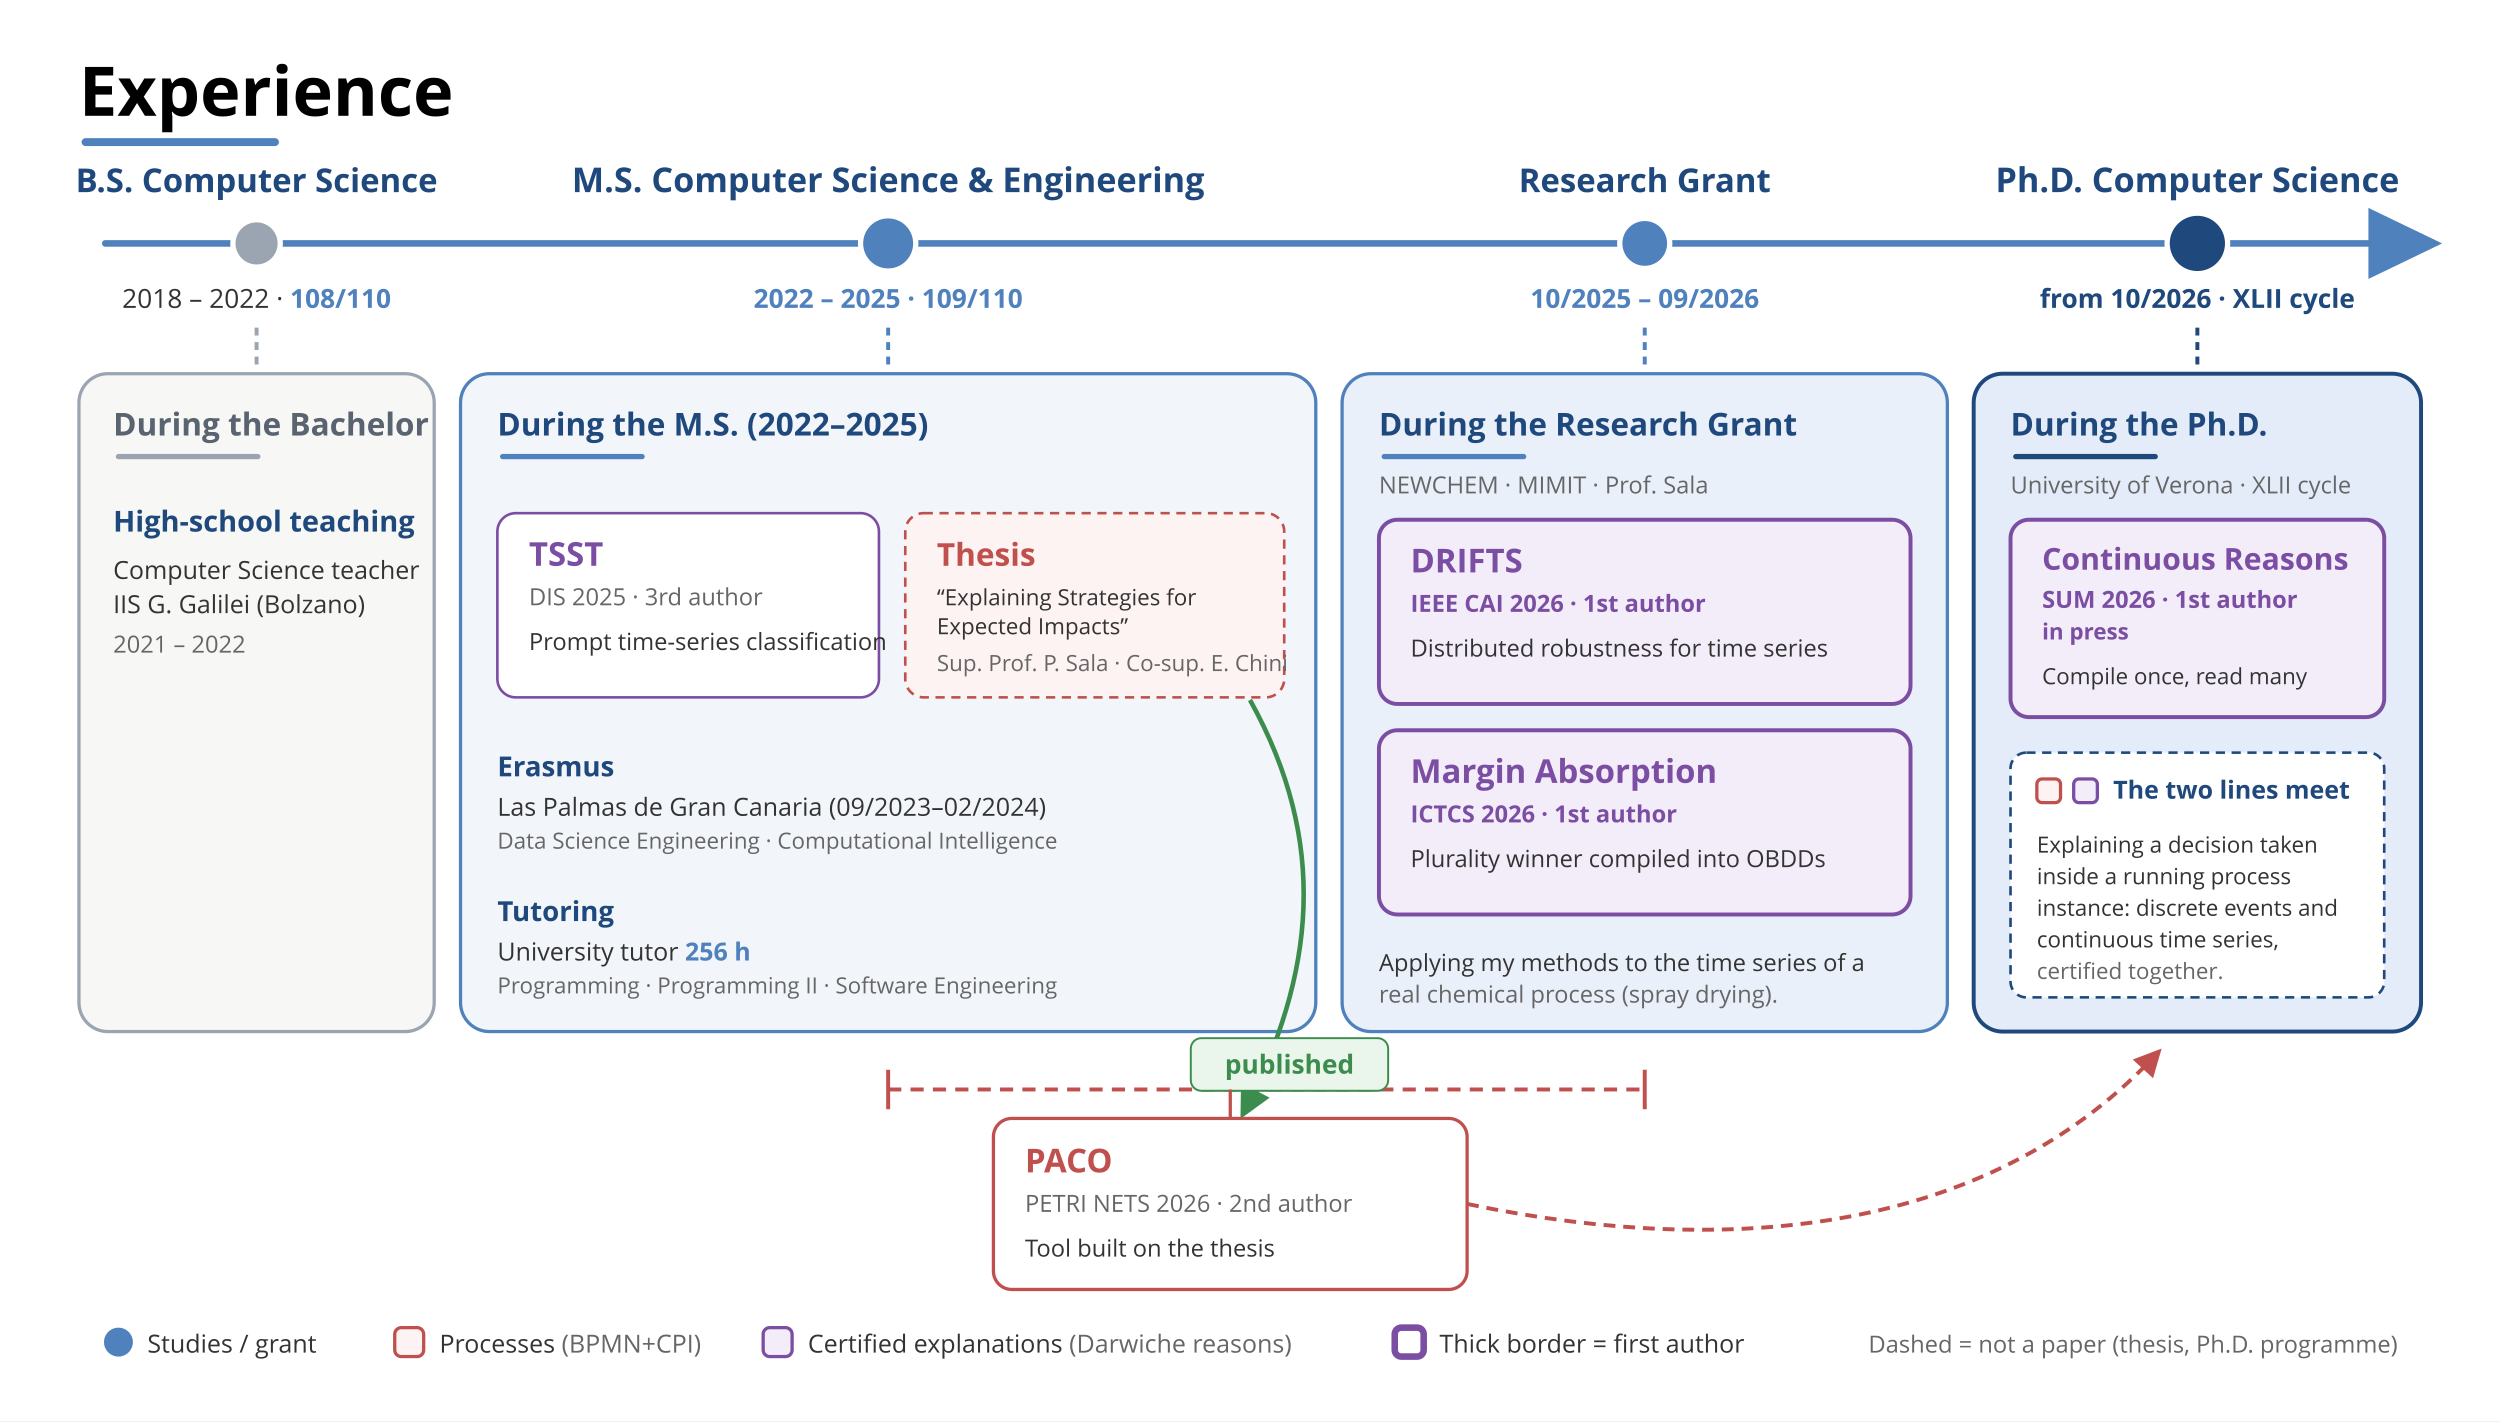
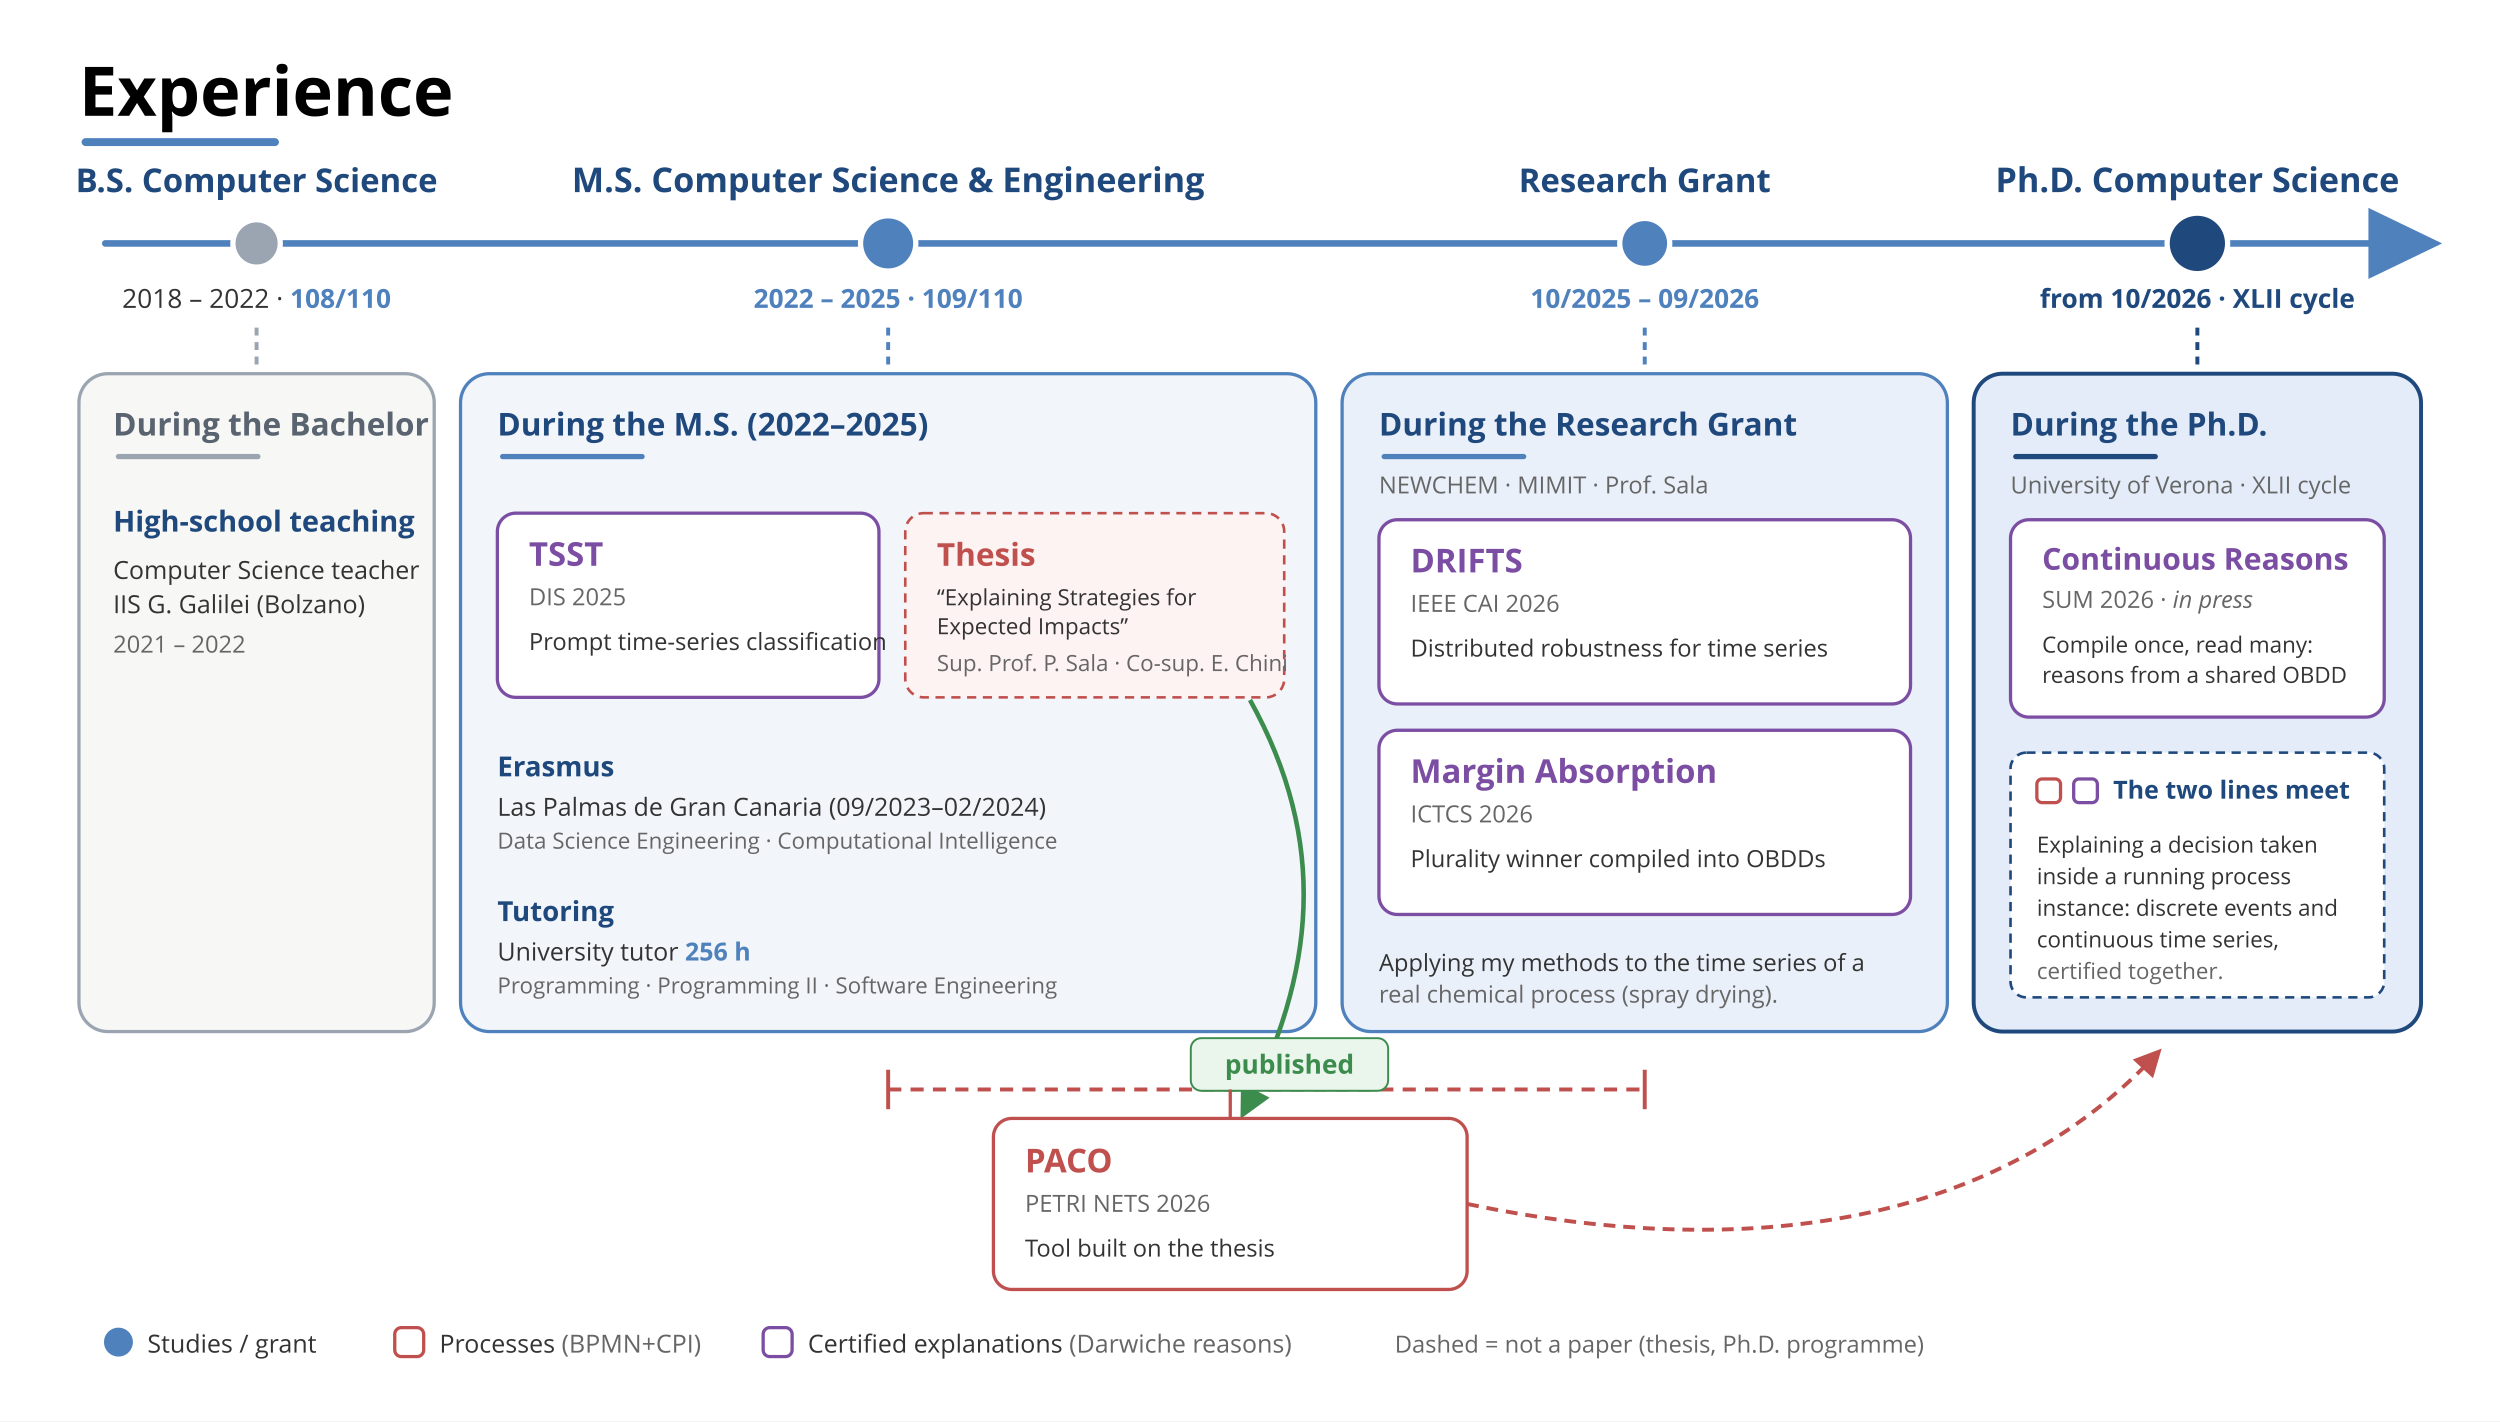
<svg xmlns="http://www.w3.org/2000/svg" width="1900" height="1080" viewBox="0 0 1900 1080" font-family="Open Sans, Segoe UI, Helvetica, Arial, sans-serif" role="img" aria-label="Timeline of Daniel Amadori's studies, research grant and Ph.D., with publications grouped in two research lines">
  <defs>
    <marker id="arrowGreen" viewBox="0 0 10 10" refX="8" refY="5" markerWidth="7" markerHeight="7" orient="auto-start-reverse">
      <path d="M 0 0 L 10 5 L 0 10 z" fill="#3C8C4E" />
    </marker>
    <marker id="arrowRed" viewBox="0 0 10 10" refX="8" refY="5" markerWidth="7" markerHeight="7" orient="auto-start-reverse">
      <path d="M 0 0 L 10 5 L 0 10 z" fill="#C0504D" />
    </marker>
  </defs>
  <rect width="1900" height="1080" fill="#FFFFFF" />
  <text x="60" y="88" font-size="52" font-weight="bold" fill="#000000">Experience</text>
  <rect x="62" y="105" width="150" height="6" rx="3" fill="#4F81BD" />
  <path d="M 80,185 H 1800" fill="none" stroke="#4F81BD" stroke-width="5" stroke-linecap="round" />
  <polygon points="1800,158 1856,185 1800,212" fill="#4F81BD" />
  <circle cx="195" cy="185" r="18" fill="#9AA5B1" stroke="#FFFFFF" stroke-width="4" />
  <text x="195" y="146" font-size="25" font-weight="bold" fill="#1F497D" text-anchor="middle">B.S. Computer Science</text>
  <text x="195" y="234" font-size="20" fill="#333333" text-anchor="middle">2018 – 2022 · <tspan font-weight="bold" fill="#4F81BD">108/110</tspan>
  </text>
  <circle cx="675" cy="185" r="21" fill="#4F81BD" stroke="#FFFFFF" stroke-width="4" />
  <text x="675" y="146" font-size="26" font-weight="bold" fill="#1F497D" text-anchor="middle">M.S. Computer Science &amp; Engineering</text>
  <text x="675" y="234" font-size="20" font-weight="bold" fill="#4F81BD" text-anchor="middle">2022 – 2025 · 109/110</text>
  <circle cx="1250" cy="185" r="19" fill="#4F81BD" stroke="#FFFFFF" stroke-width="4" />
  <text x="1250" y="146" font-size="25" font-weight="bold" fill="#1F497D" text-anchor="middle">Research Grant</text>
  <text x="1250" y="234" font-size="20" font-weight="bold" fill="#4F81BD" text-anchor="middle">10/2025 – 09/2026</text>
  <circle cx="1670" cy="185" r="23" fill="#1F497D" stroke="#FFFFFF" stroke-width="4" />
  <text x="1670" y="146" font-size="26" font-weight="bold" fill="#1F497D" text-anchor="middle">Ph.D. Computer Science</text>
  <text x="1670" y="234" font-size="20" font-weight="bold" fill="#1F497D" text-anchor="middle">from 10/2026 · XLII cycle</text>
  <line x1="195" y1="249" x2="195" y2="279" stroke="#9AA5B1" stroke-width="3" stroke-dasharray="6,5" />
  <line x1="675" y1="249" x2="675" y2="279" stroke="#4F81BD" stroke-width="3" stroke-dasharray="6,5" />
  <line x1="1250" y1="249" x2="1250" y2="279" stroke="#4F81BD" stroke-width="3" stroke-dasharray="6,5" />
  <line x1="1670" y1="249" x2="1670" y2="279" stroke="#1F497D" stroke-width="3" stroke-dasharray="6,5" />
  <rect x="60" y="284" width="270" height="500" rx="22" fill="#F7F7F5" stroke="#9AA5B1" stroke-width="2.5" />
  <text x="86" y="331" font-size="24" font-weight="bold" fill="#5A6470">During the Bachelor</text>
  <rect x="88" y="345" width="110" height="4" rx="2" fill="#9AA5B1" />
  <text x="86" y="404" font-size="22" font-weight="bold" fill="#1F497D">High-school teaching</text>
  <text x="86" y="440" font-size="19" fill="#333333">Computer Science teacher</text>
  <text x="86" y="466" font-size="19" fill="#333333">IIS G. Galilei (Bolzano)</text>
  <text x="86" y="496" font-size="18" fill="#666666">2021 – 2022</text>
  <rect x="350" y="284" width="650" height="500" rx="22" fill="#F2F5FA" stroke="#4F81BD" stroke-width="2.5" />
  <text x="378" y="331" font-size="24" font-weight="bold" fill="#1F497D">During the M.S. (2022–2025)</text>
  <rect x="380" y="345" width="110" height="4" rx="2" fill="#4F81BD" />
-   <rect x="378" y="390" width="290" height="140" rx="14" fill="#FFFFFF" stroke="#7B4EA3" stroke-width="2" />
+   <rect x="378" y="390" width="290" height="140" rx="14" fill="#FFFFFF" stroke="#7B4EA3" stroke-width="2.5" />
  <text x="402" y="430" font-size="25" font-weight="bold" fill="#7B4EA3">TSST</text>
-   <text x="402" y="460" font-size="18" fill="#666666">DIS 2025 · 3rd author</text>
+   <text x="402" y="460" font-size="18" fill="#666666">DIS 2025</text>
  <text x="402" y="494" font-size="18" fill="#333333">Prompt time-series classification</text>
  <rect x="688" y="390" width="288" height="140" rx="14" fill="#FDF3F2" stroke="#C0504D" stroke-width="2" stroke-dasharray="7,5" />
  <text x="712" y="430" font-size="24" font-weight="bold" fill="#C0504D">Thesis</text>
  <text x="712" y="460" font-size="17" fill="#333333">“Explaining Strategies for</text>
  <text x="712" y="482" font-size="17" fill="#333333">Expected Impacts”</text>
  <text x="712" y="510" font-size="17" fill="#666666">Sup. Prof. P. Sala · Co-sup. E. Chini</text>
  <text x="378" y="590" font-size="21" font-weight="bold" fill="#1F497D">Erasmus</text>
  <text x="378" y="620" font-size="19" fill="#333333">Las Palmas de Gran Canaria (09/2023–02/2024)</text>
  <text x="378" y="645" font-size="17" fill="#666666">Data Science Engineering · Computational Intelligence</text>
  <text x="378" y="700" font-size="21" font-weight="bold" fill="#1F497D">Tutoring</text>
  <text x="378" y="730" font-size="19" fill="#333333">University tutor <tspan font-weight="bold" fill="#4F81BD">256 h</tspan>
  </text>
  <text x="378" y="755" font-size="17" fill="#666666">Programming · Programming II · Software Engineering</text>
  <rect x="1020" y="284" width="460" height="500" rx="22" fill="#EAF0FA" stroke="#4F81BD" stroke-width="2.5" />
  <text x="1048" y="331" font-size="24" font-weight="bold" fill="#1F497D">During the Research Grant</text>
  <rect x="1050" y="345" width="110" height="4" rx="2" fill="#4F81BD" />
  <text x="1048" y="375" font-size="18" fill="#666666">NEWCHEM · MIMIT · Prof. Sala</text>
-   <rect x="1048" y="395" width="404" height="140" rx="14" fill="#F3EDF9" stroke="#7B4EA3" stroke-width="3" />
+   <rect x="1048" y="395" width="404" height="140" rx="14" fill="#FFFFFF" stroke="#7B4EA3" stroke-width="2.5" />
  <text x="1072" y="435" font-size="25" font-weight="bold" fill="#7B4EA3">DRIFTS</text>
-   <text x="1072" y="465" font-size="18" font-weight="bold" fill="#7B4EA3">IEEE CAI 2026 · 1st author</text>
+   <text x="1072" y="465" font-size="18" fill="#666666">IEEE CAI 2026</text>
  <text x="1072" y="499" font-size="18" fill="#333333">Distributed robustness for time series</text>
-   <rect x="1048" y="555" width="404" height="140" rx="14" fill="#F3EDF9" stroke="#7B4EA3" stroke-width="3" />
+   <rect x="1048" y="555" width="404" height="140" rx="14" fill="#FFFFFF" stroke="#7B4EA3" stroke-width="2.5" />
  <text x="1072" y="595" font-size="25" font-weight="bold" fill="#7B4EA3">Margin Absorption</text>
-   <text x="1072" y="625" font-size="18" font-weight="bold" fill="#7B4EA3">ICTCS 2026 · 1st author</text>
+   <text x="1072" y="625" font-size="18" fill="#666666">ICTCS 2026</text>
  <text x="1072" y="659" font-size="18" fill="#333333">Plurality winner compiled into OBDDs</text>
  <text x="1048" y="738" font-size="18" fill="#333333">Applying my methods to the time series of a</text>
  <text x="1048" y="762" font-size="18" fill="#666666">real chemical process (spray drying).</text>
  <rect x="1500" y="284" width="340" height="500" rx="22" fill="#E3ECF8" stroke="#1F497D" stroke-width="3" />
  <text x="1528" y="331" font-size="24" font-weight="bold" fill="#1F497D">During the Ph.D.</text>
  <rect x="1530" y="345" width="110" height="4" rx="2" fill="#1F497D" />
  <text x="1528" y="375" font-size="18" fill="#666666">University of Verona · XLII cycle</text>
-   <rect x="1528" y="395" width="284" height="150" rx="14" fill="#F3EDF9" stroke="#7B4EA3" stroke-width="3" />
+   <rect x="1528" y="395" width="284" height="150" rx="14" fill="#FFFFFF" stroke="#7B4EA3" stroke-width="2.5" />
  <text x="1552" y="433" font-size="23" font-weight="bold" fill="#7B4EA3">Continuous Reasons</text>
-   <text x="1552" y="462" font-size="18" font-weight="bold" fill="#7B4EA3">SUM 2026 · 1st author</text>
-   <text x="1552" y="486" font-size="17" font-weight="bold" fill="#7B4EA3">in press</text>
-   <text x="1552" y="520" font-size="17" fill="#333333">Compile once, read many</text>
+   <text x="1552" y="462" font-size="18" fill="#666666">SUM 2026 · <tspan font-style="italic">in press</tspan>
+   </text>
+   <text x="1552" y="496" font-size="17" fill="#333333">Compile once, read many:</text>
+   <text x="1552" y="519" font-size="17" fill="#333333">reasons from a shared OBDD</text>
  <rect x="1528" y="572" width="284" height="186" rx="12" fill="#FFFFFF" stroke="#1F497D" stroke-width="2" stroke-dasharray="7,5" />
-   <rect x="1548" y="592" width="18" height="18" rx="4" fill="#FDF3F2" stroke="#C0504D" stroke-width="2.5" />
-   <rect x="1576" y="592" width="18" height="18" rx="4" fill="#F3EDF9" stroke="#7B4EA3" stroke-width="2.5" />
+   <rect x="1548" y="592" width="18" height="18" rx="4" fill="#FFFFFF" stroke="#C0504D" stroke-width="2.5" />
+   <rect x="1576" y="592" width="18" height="18" rx="4" fill="#FFFFFF" stroke="#7B4EA3" stroke-width="2.5" />
  <text x="1606" y="607" font-size="19" font-weight="bold" fill="#1F497D">The two lines meet</text>
  <text x="1548" y="648" font-size="17" fill="#333333">Explaining a decision taken</text>
  <text x="1548" y="672" font-size="17" fill="#333333">inside a running process</text>
  <text x="1548" y="696" font-size="17" fill="#333333">instance: discrete events and</text>
  <text x="1548" y="720" font-size="17" fill="#333333">continuous time series,</text>
  <text x="1548" y="744" font-size="17" fill="#666666">certified together.</text>
  <line x1="675" y1="828" x2="1250" y2="828" stroke="#C0504D" stroke-width="3" stroke-dasharray="10,7" />
  <line x1="675" y1="813" x2="675" y2="843" stroke="#C0504D" stroke-width="3" />
  <line x1="1250" y1="813" x2="1250" y2="843" stroke="#C0504D" stroke-width="3" />
  <path d="M 950,532 C 1010,640 1000,740 945,846" fill="none" stroke="#3C8C4E" stroke-width="3.5" marker-end="url(#arrowGreen)" />
  <rect x="905" y="789" width="150" height="40" rx="8" fill="#EAF6EC" stroke="#3C8C4E" stroke-width="1.5" />
  <text x="980" y="816" font-size="20" font-weight="bold" fill="#3C8C4E" text-anchor="middle">published</text>
  <line x1="935" y1="828" x2="935" y2="850" stroke="#C0504D" stroke-width="2.5" />
  <rect x="755" y="850" width="360" height="130" rx="14" fill="#FFFFFF" stroke="#C0504D" stroke-width="2.5" />
  <text x="779" y="891" font-size="25" font-weight="bold" fill="#C0504D">PACO</text>
-   <text x="779" y="921" font-size="18" fill="#666666">PETRI NETS 2026 · 2nd author</text>
+   <text x="779" y="921" font-size="18" fill="#666666">PETRI NETS 2026</text>
  <text x="779" y="955" font-size="18" fill="#333333">Tool built on the thesis</text>
  <path d="M 1115,915 C 1330,960 1520,930 1640,800" fill="none" stroke="#C0504D" stroke-width="3" stroke-dasharray="9,6" marker-end="url(#arrowRed)" />
  <circle cx="90" cy="1020" r="11" fill="#4F81BD" />
  <text x="112" y="1028" font-size="19" fill="#333333">Studies / grant</text>
-   <rect x="300" y="1009" width="22" height="22" rx="5" fill="#FDF3F2" stroke="#C0504D" stroke-width="2.5" />
+   <rect x="300" y="1009" width="22" height="22" rx="5" fill="#FFFFFF" stroke="#C0504D" stroke-width="2.5" />
  <text x="334" y="1028" font-size="19" fill="#333333">Processes <tspan fill="#666666">(BPMN+CPI)</tspan>
  </text>
-   <rect x="580" y="1009" width="22" height="22" rx="5" fill="#F3EDF9" stroke="#7B4EA3" stroke-width="2.5" />
+   <rect x="580" y="1009" width="22" height="22" rx="5" fill="#FFFFFF" stroke="#7B4EA3" stroke-width="2.5" />
  <text x="614" y="1028" font-size="19" fill="#333333">Certified explanations <tspan fill="#666666">(Darwiche reasons)</tspan>
  </text>
-   <rect x="1060" y="1009" width="22" height="22" rx="5" fill="#FFFFFF" stroke="#7B4EA3" stroke-width="5" />
-   <text x="1094" y="1028" font-size="19" fill="#333333">Thick border = first author</text>
-   <text x="1420" y="1028" font-size="18" fill="#666666">Dashed = not a paper (thesis, Ph.D. programme)</text>
+   <text x="1060" y="1028" font-size="18" fill="#666666">Dashed = not a paper (thesis, Ph.D. programme)</text>
</svg>
